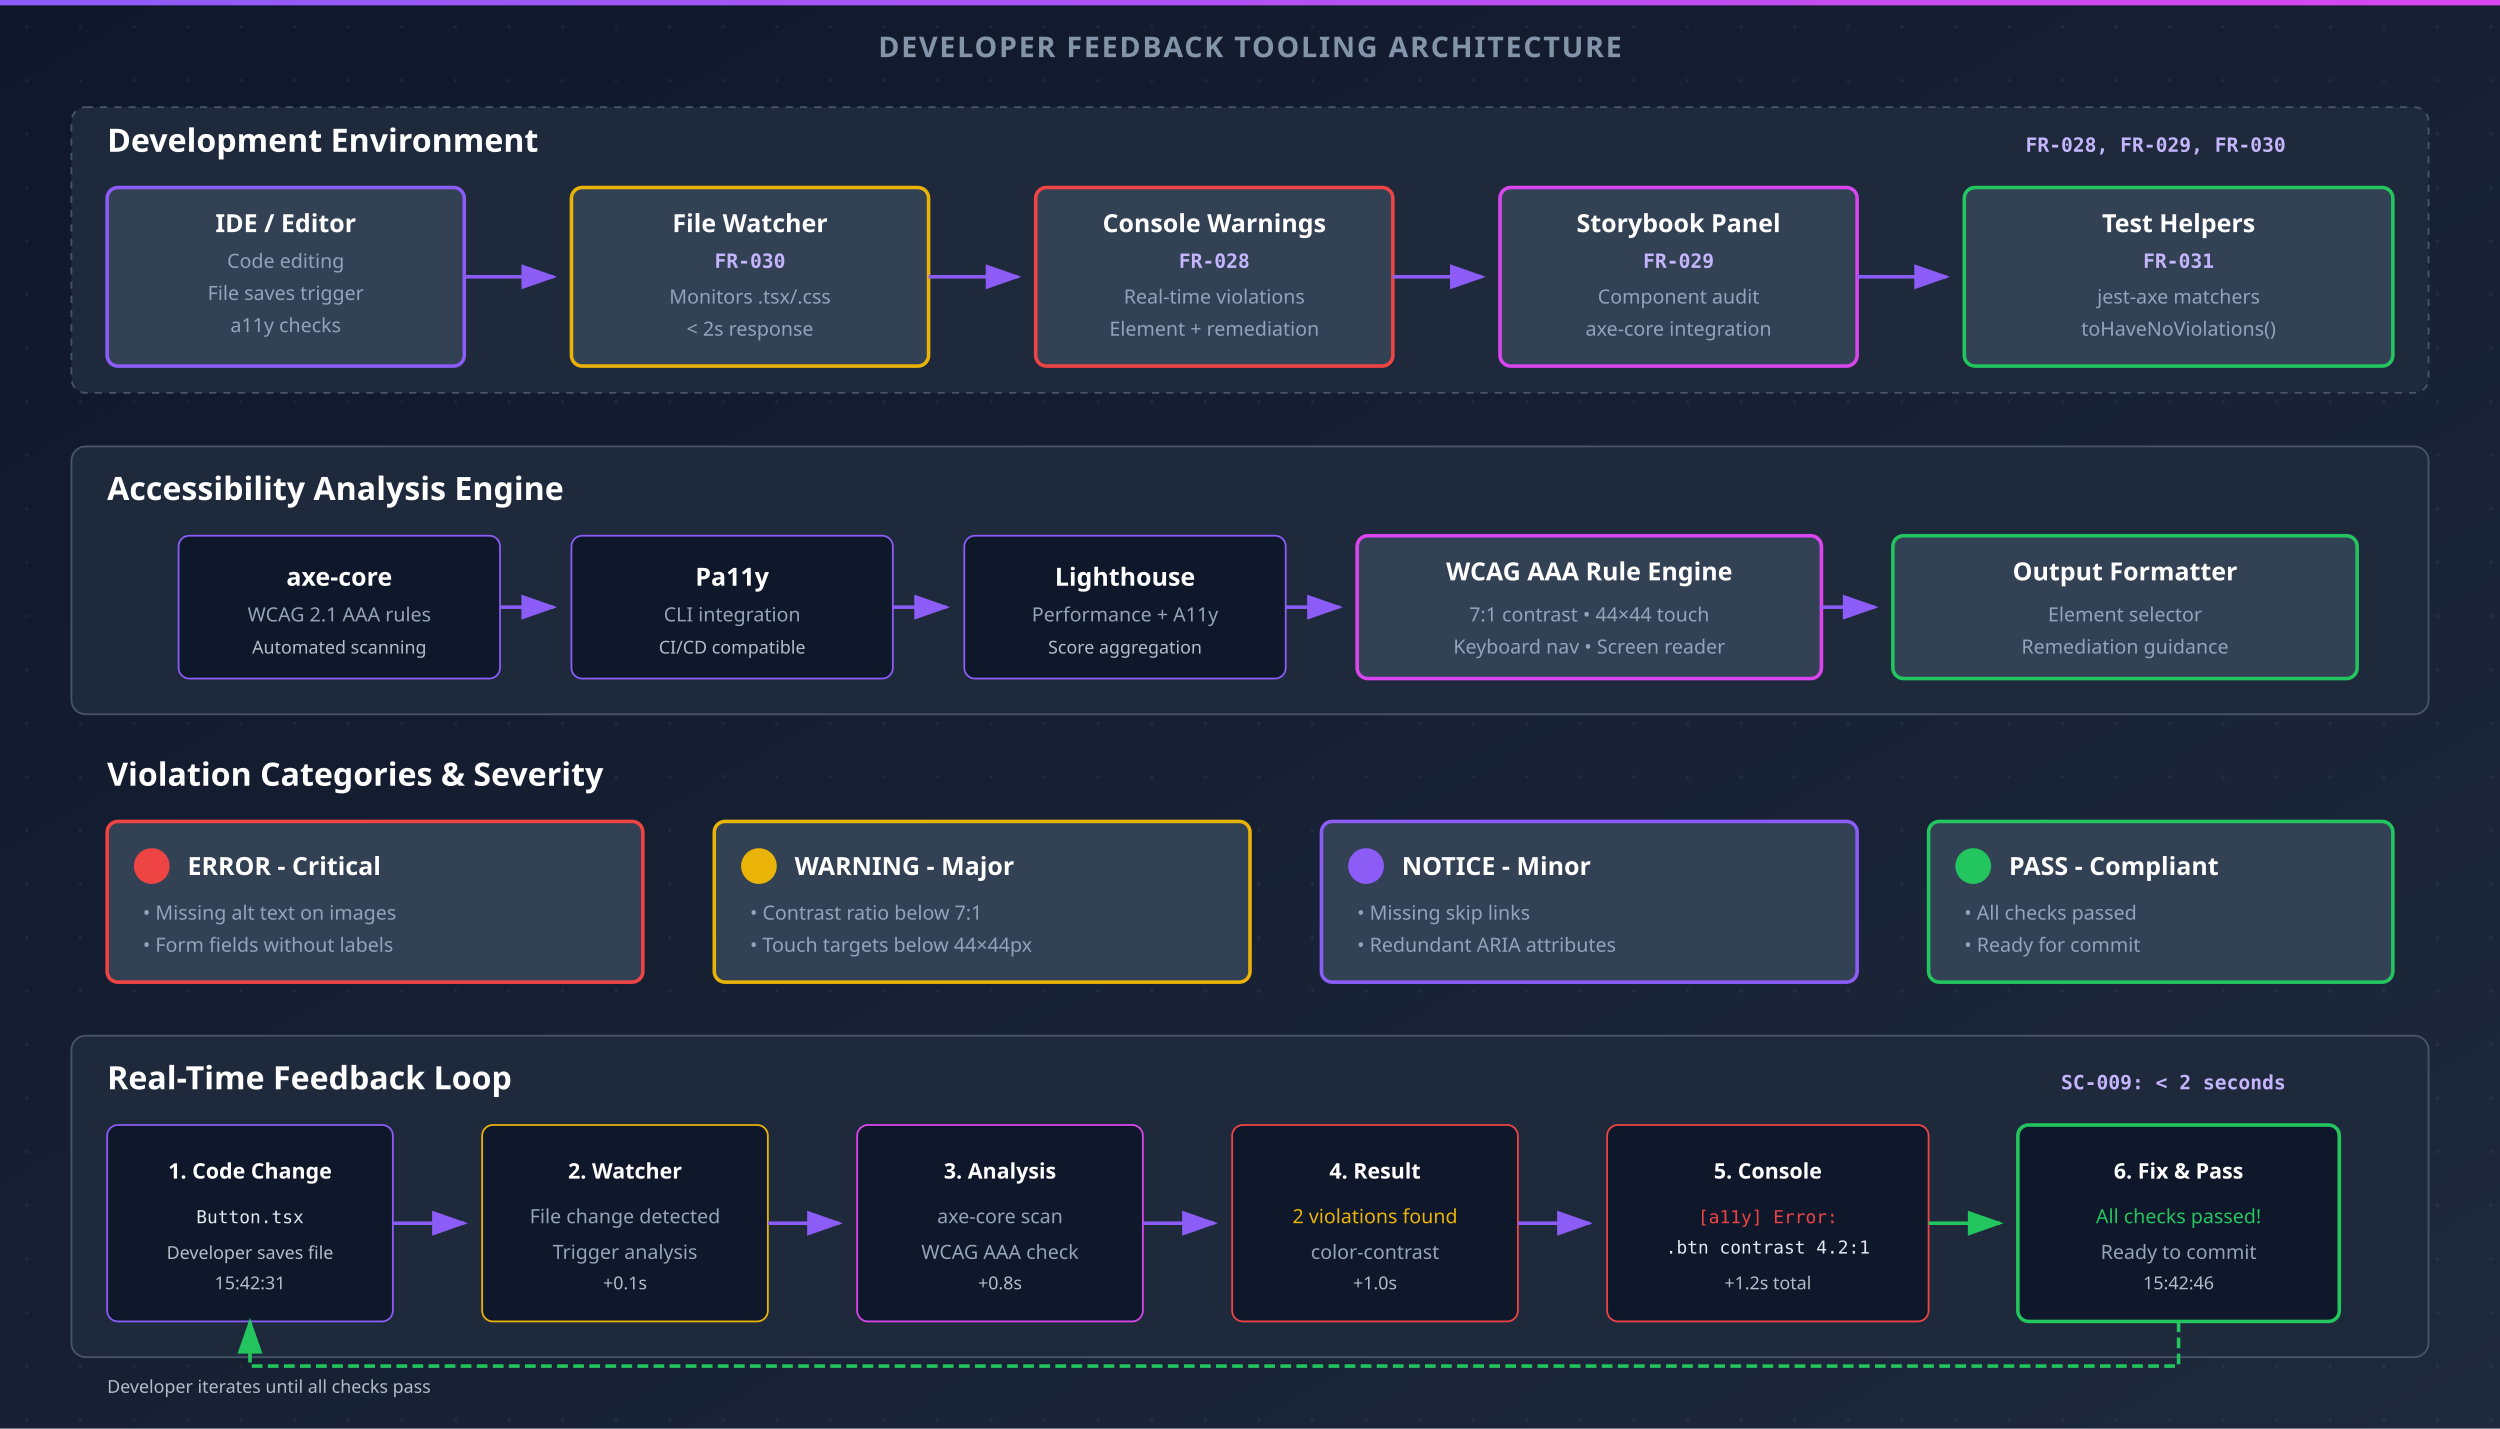
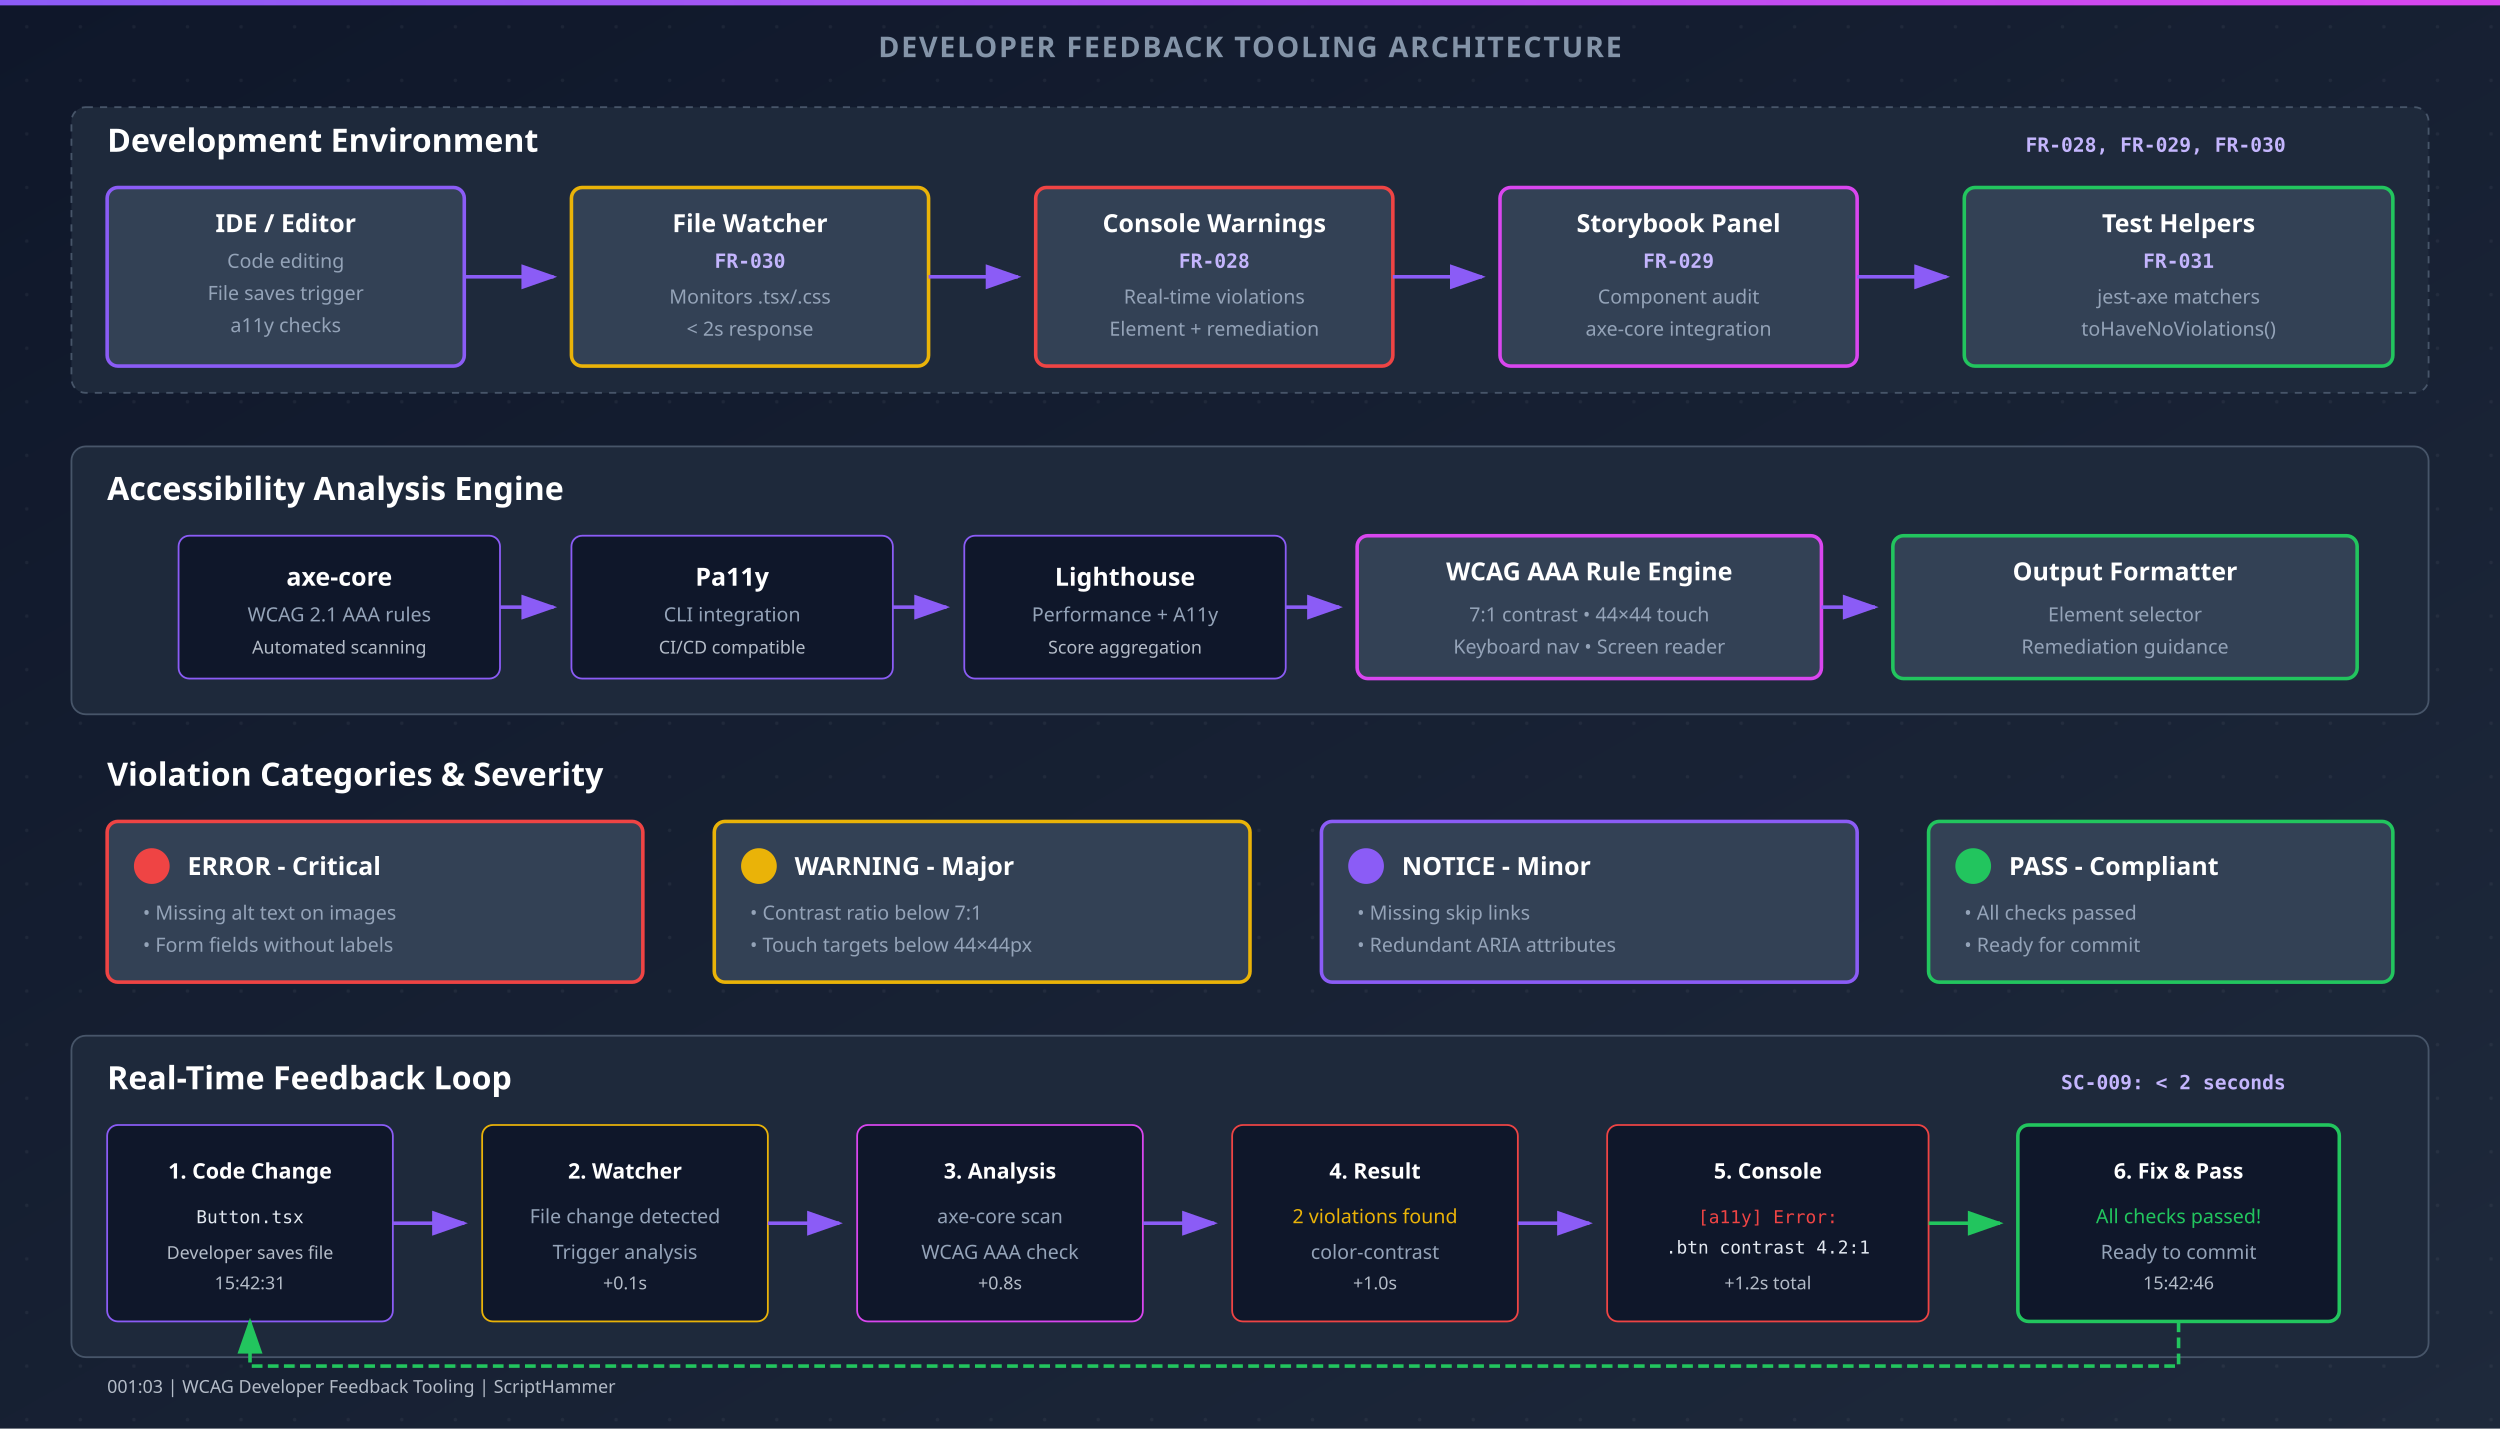
<svg xmlns="http://www.w3.org/2000/svg" viewBox="0 0 1400 800" width="1400" height="800">
  <defs>
    <linearGradient id="bgGrad" x1="0%" y1="0%" x2="100%" y2="100%">
      <stop offset="0%" style="stop-color:#0f172a" />
      <stop offset="100%" style="stop-color:#1e293b" />
    </linearGradient>
    <linearGradient id="accentGrad" x1="0%" y1="0%" x2="100%" y2="0%">
      <stop offset="0%" style="stop-color:#8b5cf6" />
      <stop offset="100%" style="stop-color:#d946ef" />
    </linearGradient>
    <marker id="arrowhead" markerWidth="10" markerHeight="7" refX="9" refY="3.5" orient="auto">
      <polygon points="0 0, 10 3.5, 0 7" fill="#8b5cf6" />
    </marker>
    <marker id="arrowhead-green" markerWidth="10" markerHeight="7" refX="9" refY="3.5" orient="auto">
      <polygon points="0 0, 10 3.5, 0 7" fill="#22c55e" />
    </marker>
    <style>
      .heading-lg { fill: #ffffff; font-family: system-ui, sans-serif; font-size: 18px; font-weight: bold; }
      .heading { fill: #ffffff; font-family: system-ui, sans-serif; font-size: 14px; font-weight: bold; }
      .heading-sm { fill: #ffffff; font-family: system-ui, sans-serif; font-size: 12px; font-weight: bold; }
      .text-md { fill: #cbd5e1; font-family: system-ui, sans-serif; font-size: 12px; }
      .text-sm { fill: #94a3b8; font-family: system-ui, sans-serif; font-size: 11px; }
      .text-muted { fill: #b4bcc8; font-family: system-ui, sans-serif; font-size: 10px; }
      .annotation { fill: #c4b5fd; font-family: monospace; font-size: 11px; font-weight: bold; }
      .code { fill: #e2e8f0; font-family: monospace; font-size: 10px; }
    </style>
  </defs>
  <rect width="1400" height="800" fill="url(#bgGrad)" />
  <g opacity="0.05">
    <pattern id="dots" width="30" height="30" patternUnits="userSpaceOnUse">
      <circle cx="15" cy="15" r="1" fill="#fff" />
    </pattern>
    <rect width="1400" height="800" fill="url(#dots)" />
  </g>
  <rect x="0" y="0" width="1400" height="3" fill="url(#accentGrad)" />
  <text x="700" y="32" text-anchor="middle" font-family="system-ui, sans-serif" font-size="16" font-weight="600" fill="#8494a8" letter-spacing="1">DEVELOPER FEEDBACK TOOLING ARCHITECTURE</text>
  <rect x="40" y="60" width="1320" height="160" rx="8" fill="#1e293b" stroke="#475569" stroke-dasharray="4,4" />
  <text x="60" y="85" class="heading-lg">Development Environment</text>
  <text x="1280" y="85" class="annotation" text-anchor="end">FR-028, FR-029, FR-030</text>
  <rect x="60" y="105" width="200" height="100" rx="6" fill="#334155" stroke="#8b5cf6" stroke-width="2" />
  <text x="160" y="130" text-anchor="middle" class="heading">IDE / Editor</text>
  <text x="160" y="150" text-anchor="middle" class="text-sm">Code editing</text>
  <text x="160" y="168" text-anchor="middle" class="text-sm">File saves trigger</text>
  <text x="160" y="186" text-anchor="middle" class="text-sm">a11y checks</text>
  <rect x="320" y="105" width="200" height="100" rx="6" fill="#334155" stroke="#eab308" stroke-width="2" />
  <text x="420" y="130" text-anchor="middle" class="heading">File Watcher</text>
  <text x="420" y="150" text-anchor="middle" class="annotation">FR-030</text>
  <text x="420" y="170" text-anchor="middle" class="text-sm">Monitors .tsx/.css</text>
  <text x="420" y="188" text-anchor="middle" class="text-sm">&lt; 2s response</text>
  <rect x="580" y="105" width="200" height="100" rx="6" fill="#334155" stroke="#ef4444" stroke-width="2" />
  <text x="680" y="130" text-anchor="middle" class="heading">Console Warnings</text>
  <text x="680" y="150" text-anchor="middle" class="annotation">FR-028</text>
  <text x="680" y="170" text-anchor="middle" class="text-sm">Real-time violations</text>
  <text x="680" y="188" text-anchor="middle" class="text-sm">Element + remediation</text>
  <rect x="840" y="105" width="200" height="100" rx="6" fill="#334155" stroke="#d946ef" stroke-width="2" />
  <text x="940" y="130" text-anchor="middle" class="heading">Storybook Panel</text>
  <text x="940" y="150" text-anchor="middle" class="annotation">FR-029</text>
  <text x="940" y="170" text-anchor="middle" class="text-sm">Component audit</text>
  <text x="940" y="188" text-anchor="middle" class="text-sm">axe-core integration</text>
  <rect x="1100" y="105" width="240" height="100" rx="6" fill="#334155" stroke="#22c55e" stroke-width="2" />
  <text x="1220" y="130" text-anchor="middle" class="heading">Test Helpers</text>
  <text x="1220" y="150" text-anchor="middle" class="annotation">FR-031</text>
  <text x="1220" y="170" text-anchor="middle" class="text-sm">jest-axe matchers</text>
  <text x="1220" y="188" text-anchor="middle" class="text-sm">toHaveNoViolations()</text>
  <path d="M 260 155 L 310 155" stroke="#8b5cf6" stroke-width="2" marker-end="url(#arrowhead)" />
  <path d="M 520 155 L 570 155" stroke="#8b5cf6" stroke-width="2" marker-end="url(#arrowhead)" />
  <path d="M 780 155 L 830 155" stroke="#8b5cf6" stroke-width="2" marker-end="url(#arrowhead)" />
  <path d="M 1040 155 L 1090 155" stroke="#8b5cf6" stroke-width="2" marker-end="url(#arrowhead)" />
  <rect x="40" y="250" width="1320" height="150" rx="8" fill="#1e293b" stroke="#475569" />
  <text x="60" y="280" class="heading-lg">Accessibility Analysis Engine</text>
  <rect x="100" y="300" width="180" height="80" rx="6" fill="#0f172a" stroke="#8b5cf6" />
  <text x="190" y="328" text-anchor="middle" class="heading">axe-core</text>
  <text x="190" y="348" text-anchor="middle" class="text-sm">WCAG 2.1 AAA rules</text>
  <text x="190" y="366" text-anchor="middle" class="text-muted">Automated scanning</text>
  <rect x="320" y="300" width="180" height="80" rx="6" fill="#0f172a" stroke="#8b5cf6" />
  <text x="410" y="328" text-anchor="middle" class="heading">Pa11y</text>
  <text x="410" y="348" text-anchor="middle" class="text-sm">CLI integration</text>
  <text x="410" y="366" text-anchor="middle" class="text-muted">CI/CD compatible</text>
  <rect x="540" y="300" width="180" height="80" rx="6" fill="#0f172a" stroke="#8b5cf6" />
  <text x="630" y="328" text-anchor="middle" class="heading">Lighthouse</text>
  <text x="630" y="348" text-anchor="middle" class="text-sm">Performance + A11y</text>
  <text x="630" y="366" text-anchor="middle" class="text-muted">Score aggregation</text>
  <rect x="760" y="300" width="260" height="80" rx="6" fill="#334155" stroke="#d946ef" stroke-width="2" />
  <text x="890" y="325" text-anchor="middle" class="heading">WCAG AAA Rule Engine</text>
  <text x="890" y="348" text-anchor="middle" class="text-sm">7:1 contrast • 44×44 touch</text>
  <text x="890" y="366" text-anchor="middle" class="text-sm">Keyboard nav • Screen reader</text>
  <rect x="1060" y="300" width="260" height="80" rx="6" fill="#334155" stroke="#22c55e" stroke-width="2" />
  <text x="1190" y="325" text-anchor="middle" class="heading">Output Formatter</text>
  <text x="1190" y="348" text-anchor="middle" class="text-sm">Element selector</text>
  <text x="1190" y="366" text-anchor="middle" class="text-sm">Remediation guidance</text>
  <path d="M 280 340 L 310 340" stroke="#8b5cf6" stroke-width="2" marker-end="url(#arrowhead)" />
  <path d="M 500 340 L 530 340" stroke="#8b5cf6" stroke-width="2" marker-end="url(#arrowhead)" />
  <path d="M 720 340 L 750 340" stroke="#8b5cf6" stroke-width="2" marker-end="url(#arrowhead)" />
  <path d="M 1020 340 L 1050 340" stroke="#8b5cf6" stroke-width="2" marker-end="url(#arrowhead)" />
  <text x="60" y="440" class="heading-lg">Violation Categories &amp; Severity</text>
  <rect x="60" y="460" width="300" height="90" rx="6" fill="#334155" stroke="#ef4444" stroke-width="2" />
  <circle cx="85" cy="485" r="10" fill="#ef4444" />
  <text x="105" y="490" class="heading">ERROR - Critical</text>
  <text x="80" y="515" class="text-sm">• Missing alt text on images</text>
  <text x="80" y="533" class="text-sm">• Form fields without labels</text>
  <rect x="400" y="460" width="300" height="90" rx="6" fill="#334155" stroke="#eab308" stroke-width="2" />
  <circle cx="425" cy="485" r="10" fill="#eab308" />
  <text x="445" y="490" class="heading">WARNING - Major</text>
  <text x="420" y="515" class="text-sm">• Contrast ratio below 7:1</text>
  <text x="420" y="533" class="text-sm">• Touch targets below 44×44px</text>
  <rect x="740" y="460" width="300" height="90" rx="6" fill="#334155" stroke="#8b5cf6" stroke-width="2" />
  <circle cx="765" cy="485" r="10" fill="#8b5cf6" />
  <text x="785" y="490" class="heading">NOTICE - Minor</text>
  <text x="760" y="515" class="text-sm">• Missing skip links</text>
  <text x="760" y="533" class="text-sm">• Redundant ARIA attributes</text>
  <rect x="1080" y="460" width="260" height="90" rx="6" fill="#334155" stroke="#22c55e" stroke-width="2" />
  <circle cx="1105" cy="485" r="10" fill="#22c55e" />
  <text x="1125" y="490" class="heading">PASS - Compliant</text>
  <text x="1100" y="515" class="text-sm">• All checks passed</text>
  <text x="1100" y="533" class="text-sm">• Ready for commit</text>
  <rect x="40" y="580" width="1320" height="180" rx="8" fill="#1e293b" stroke="#475569" />
  <text x="60" y="610" class="heading-lg">Real-Time Feedback Loop</text>
  <text x="1280" y="610" class="annotation" text-anchor="end">SC-009: &lt; 2 seconds</text>
  <rect x="60" y="630" width="160" height="110" rx="6" fill="#0f172a" stroke="#8b5cf6" />
  <text x="140" y="660" text-anchor="middle" class="heading-sm">1. Code Change</text>
  <text x="140" y="685" text-anchor="middle" class="code">Button.tsx</text>
  <text x="140" y="705" text-anchor="middle" class="text-muted">Developer saves file</text>
  <text x="140" y="722" text-anchor="middle" class="text-muted">15:42:31</text>
  <rect x="270" y="630" width="160" height="110" rx="6" fill="#0f172a" stroke="#eab308" />
  <text x="350" y="660" text-anchor="middle" class="heading-sm">2. Watcher</text>
  <text x="350" y="685" text-anchor="middle" class="text-sm">File change detected</text>
  <text x="350" y="705" text-anchor="middle" class="text-sm">Trigger analysis</text>
  <text x="350" y="722" text-anchor="middle" class="text-muted">+0.1s</text>
  <rect x="480" y="630" width="160" height="110" rx="6" fill="#0f172a" stroke="#d946ef" />
  <text x="560" y="660" text-anchor="middle" class="heading-sm">3. Analysis</text>
  <text x="560" y="685" text-anchor="middle" class="text-sm">axe-core scan</text>
  <text x="560" y="705" text-anchor="middle" class="text-sm">WCAG AAA check</text>
  <text x="560" y="722" text-anchor="middle" class="text-muted">+0.8s</text>
  <rect x="690" y="630" width="160" height="110" rx="6" fill="#0f172a" stroke="#ef4444" />
  <text x="770" y="660" text-anchor="middle" class="heading-sm">4. Result</text>
  <text x="770" y="685" text-anchor="middle" fill="#eab308" font-family="system-ui" font-size="11">2 violations found</text>
  <text x="770" y="705" text-anchor="middle" class="text-sm">color-contrast</text>
  <text x="770" y="722" text-anchor="middle" class="text-muted">+1.0s</text>
  <rect x="900" y="630" width="180" height="110" rx="6" fill="#0f172a" stroke="#ef4444" />
  <text x="990" y="660" text-anchor="middle" class="heading-sm">5. Console</text>
  <text x="990" y="685" text-anchor="middle" fill="#ef4444" font-family="monospace" font-size="10">[a11y] Error:</text>
  <text x="990" y="702" text-anchor="middle" class="code">.btn contrast 4.2:1</text>
  <text x="990" y="722" text-anchor="middle" class="text-muted">+1.2s total</text>
  <rect x="1130" y="630" width="180" height="110" rx="6" fill="#0f172a" stroke="#22c55e" stroke-width="2" />
  <text x="1220" y="660" text-anchor="middle" class="heading-sm">6. Fix &amp; Pass</text>
  <text x="1220" y="685" text-anchor="middle" fill="#22c55e" font-family="system-ui" font-size="11">All checks passed!</text>
  <text x="1220" y="705" text-anchor="middle" class="text-sm">Ready to commit</text>
  <text x="1220" y="722" text-anchor="middle" class="text-muted">15:42:46</text>
  <path d="M 220 685 L 260 685" stroke="#8b5cf6" stroke-width="2" marker-end="url(#arrowhead)" />
  <path d="M 430 685 L 470 685" stroke="#8b5cf6" stroke-width="2" marker-end="url(#arrowhead)" />
  <path d="M 640 685 L 680 685" stroke="#8b5cf6" stroke-width="2" marker-end="url(#arrowhead)" />
  <path d="M 850 685 L 890 685" stroke="#8b5cf6" stroke-width="2" marker-end="url(#arrowhead)" />
  <path d="M 1080 685 L 1120 685" stroke="#22c55e" stroke-width="2" marker-end="url(#arrowhead-green)" />
  <path d="M 1220 740 L 1220 765 L 140 765 L 140 740" stroke="#22c55e" stroke-width="2" stroke-dasharray="6,3" fill="none" marker-end="url(#arrowhead-green)" />
-   <text x="60" y="780" text-anchor="start" class="text-muted">Developer iterates until all checks pass</text>
+   <text x="60" y="780" text-anchor="start" class="text-muted">001:03 | WCAG Developer Feedback Tooling | ScriptHammer</text>
</svg>
